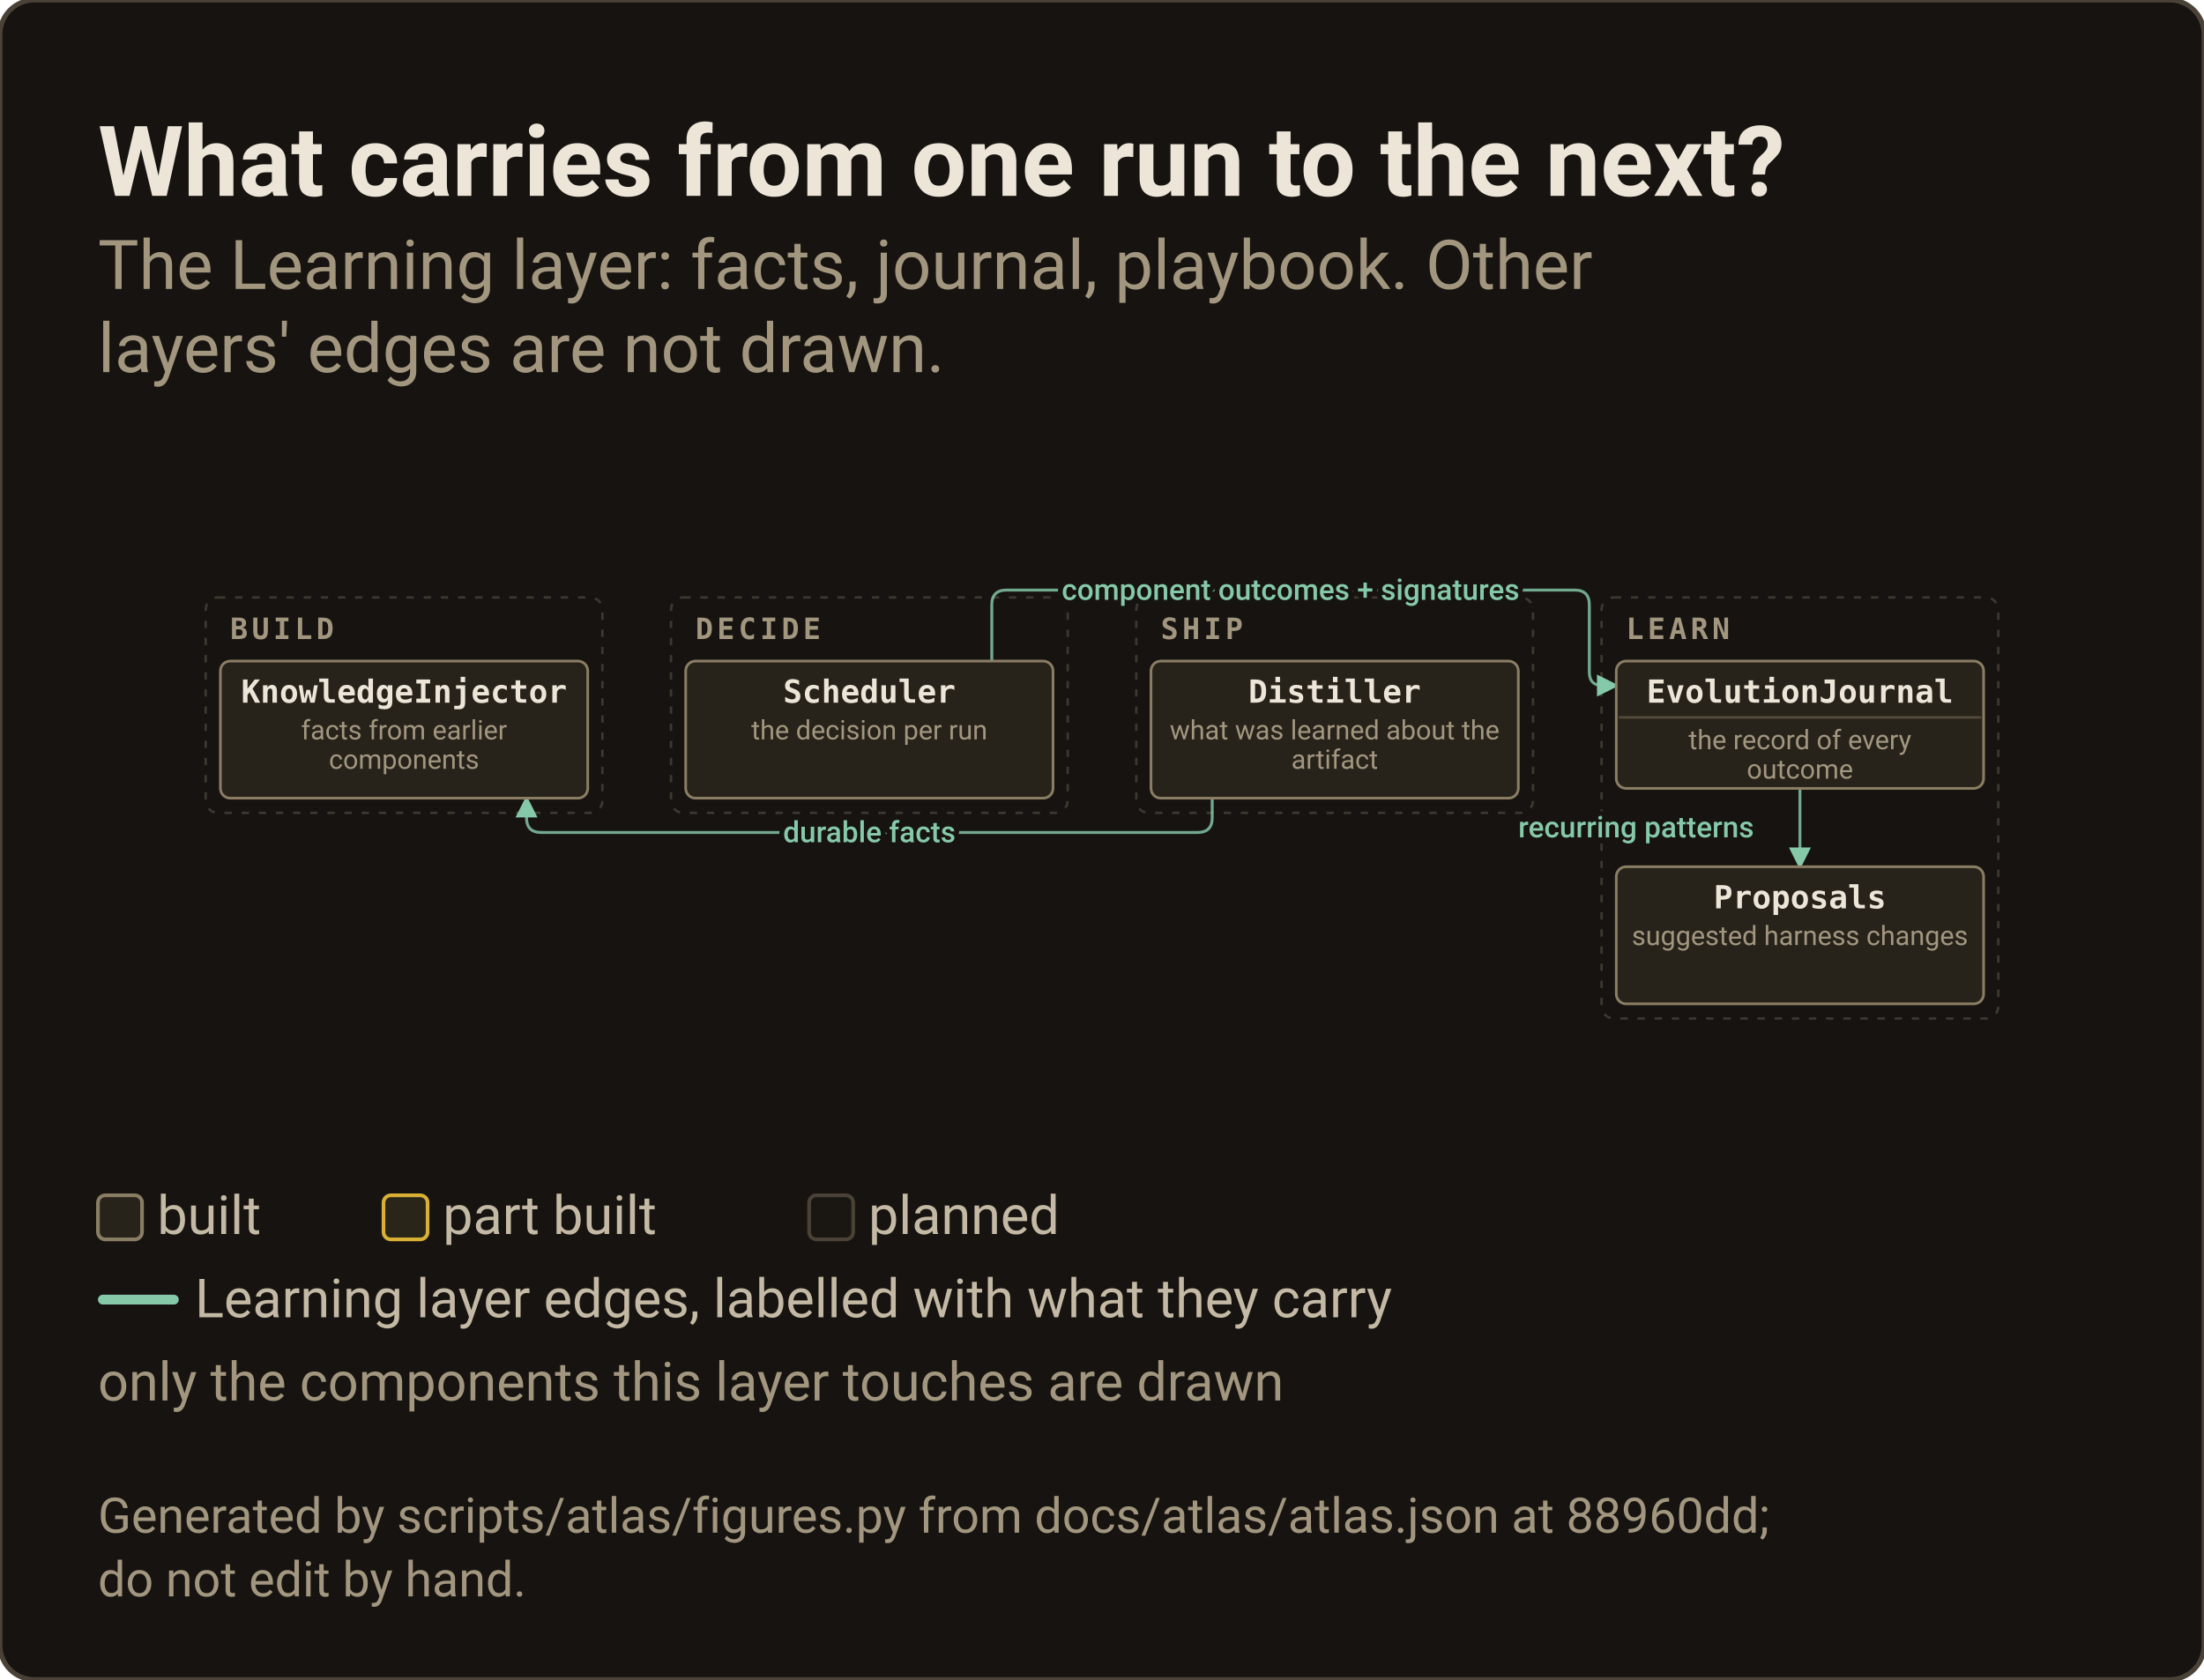
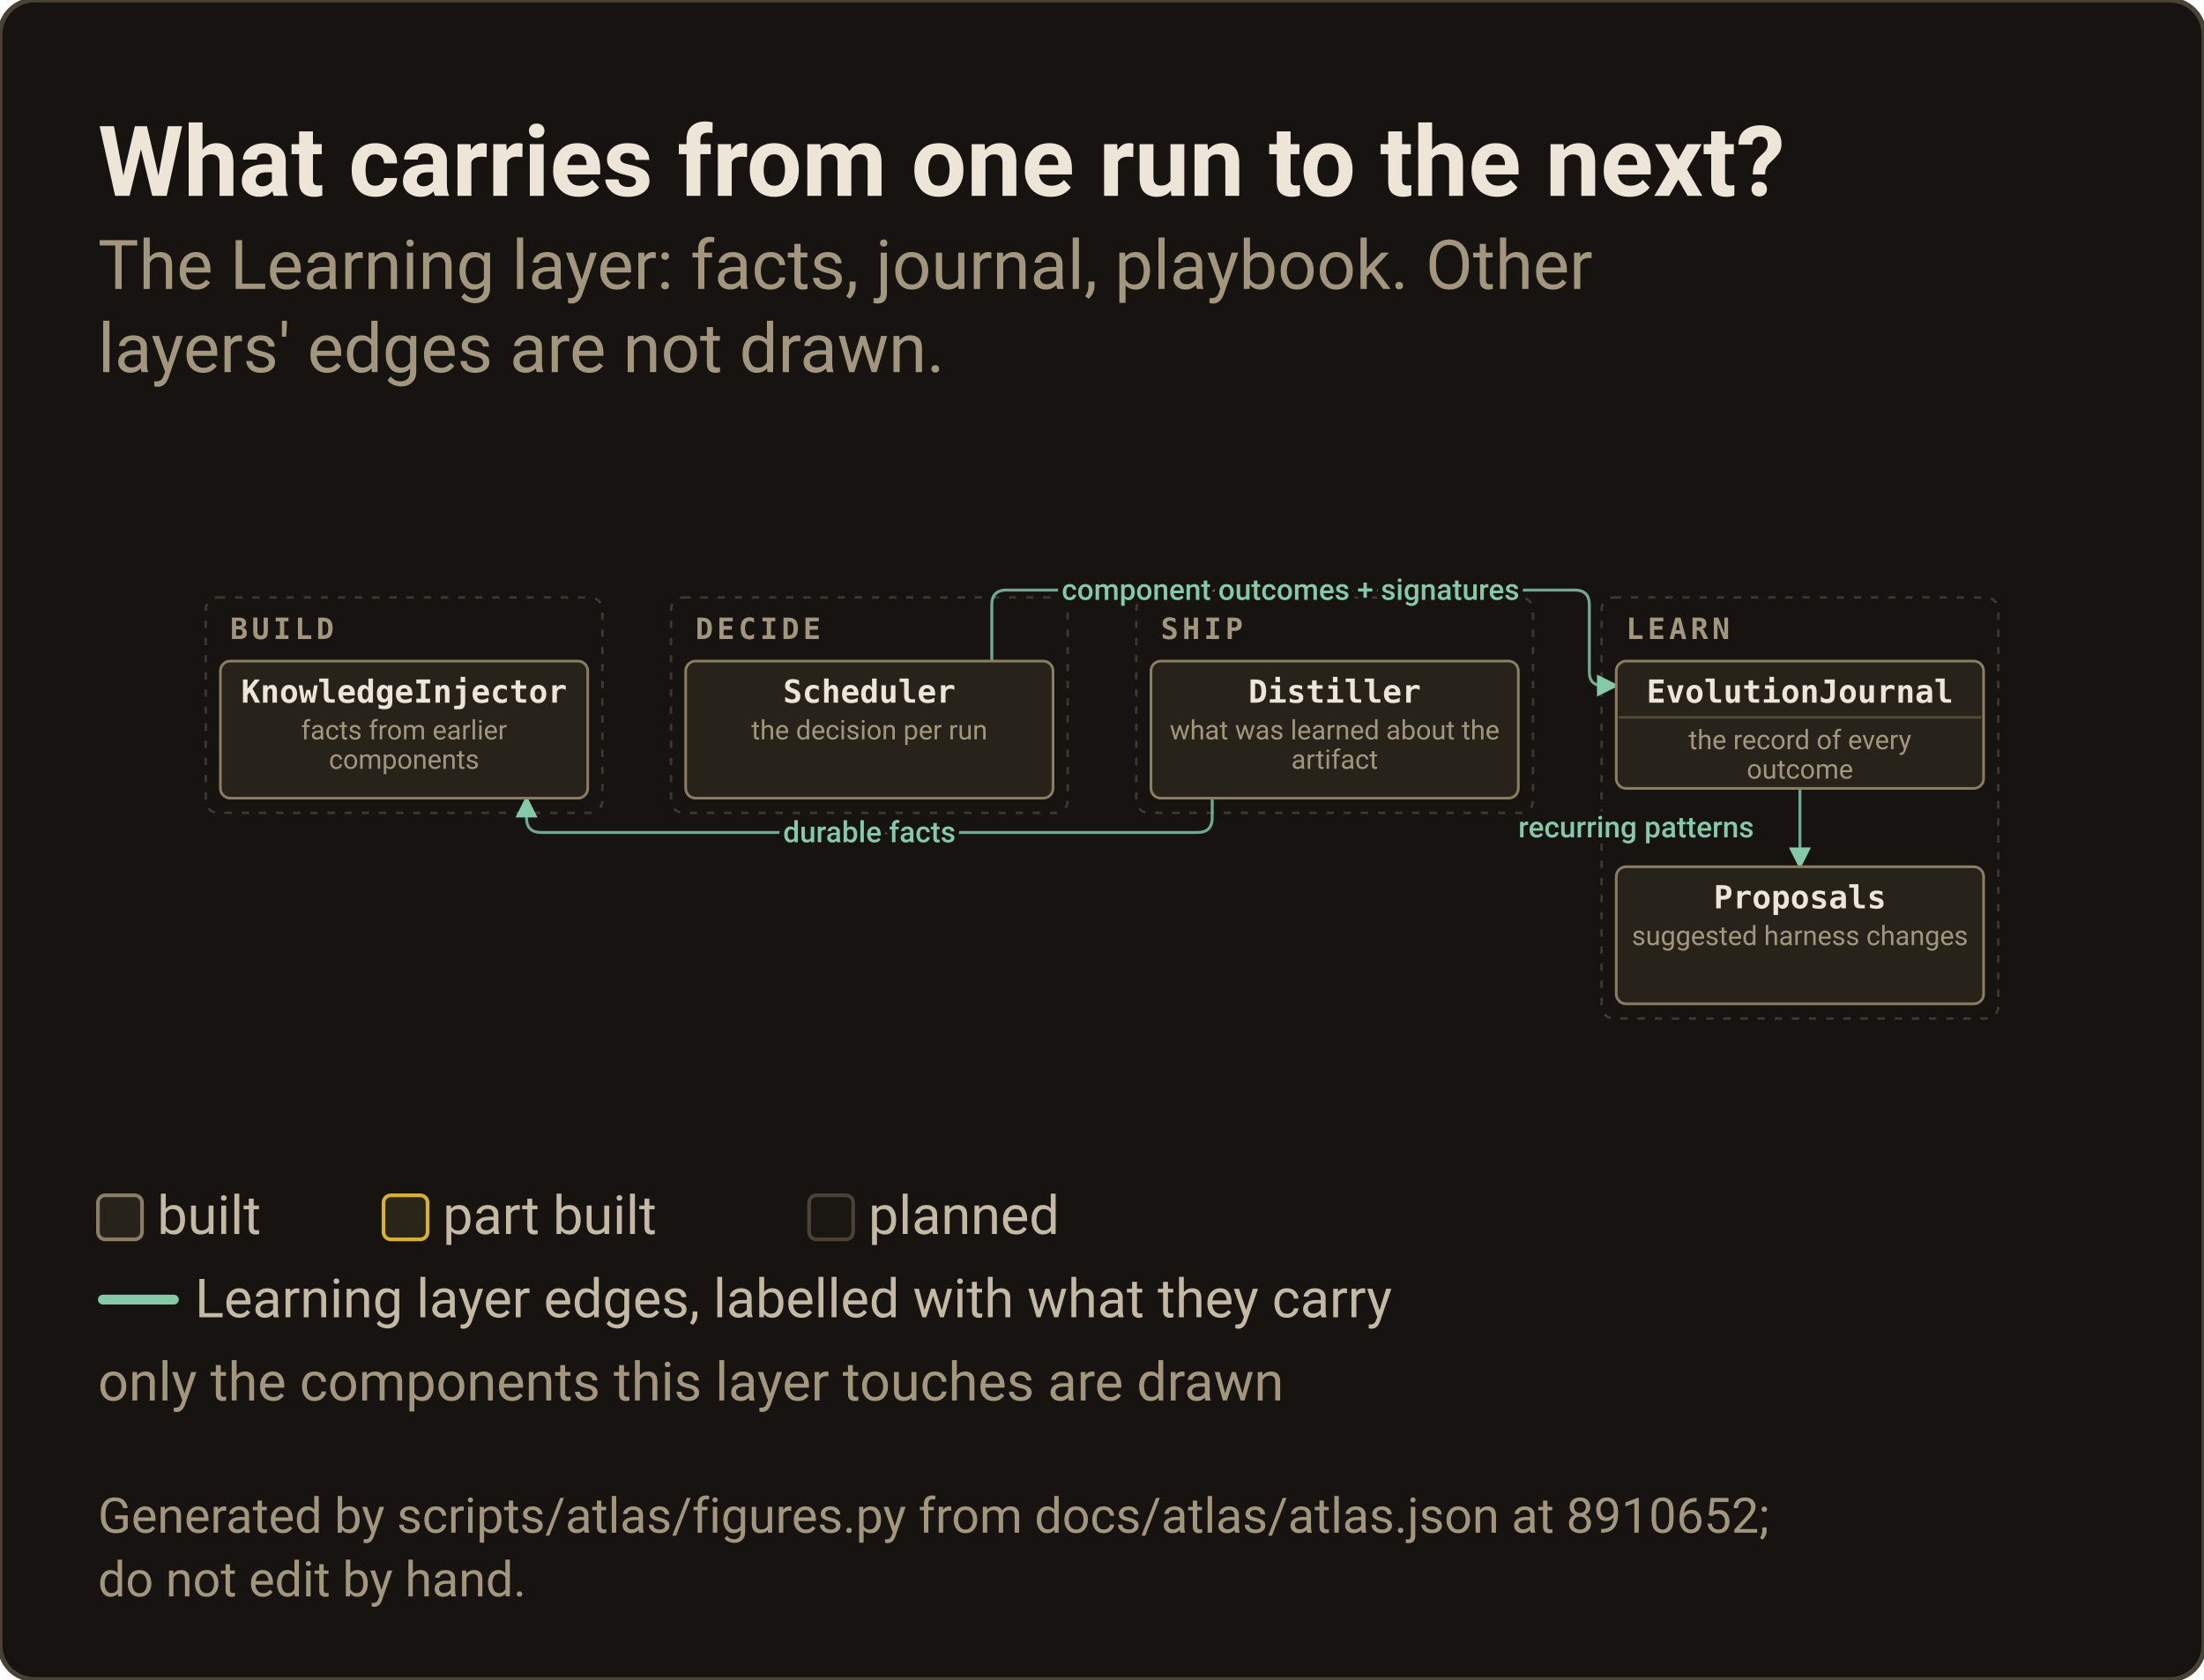
<svg xmlns="http://www.w3.org/2000/svg" width="900" height="686" viewBox="0 0 900 686" role="img" aria-label="Learning layer of the kstrl system map">
  <rect x="0" y="0" width="900" height="686" rx="14" fill="#161310" stroke="#4A4237" stroke-width="2" />
  <text x="40.0" y="80.0" class="c0">What carries from one run to the next?</text>
  <text x="40.0" y="118.0" class="c1">The Learning layer: facts, journal, playbook. Other</text>
  <text x="40.0" y="152.0" class="c1">layers' edges are not drawn.</text>
  <svg id="map" x="76.0" y="170.0" width="748" height="296" viewBox="0 0 748 296" overflow="visible">
    <defs>
      <marker id="map-m-work" viewBox="0 0 8 8" refX="7" refY="4" markerUnits="userSpaceOnUse" markerWidth="9" markerHeight="9" orient="auto-start-reverse">
        <path d="M0,0 L8,4 L0,8 z" fill="#D9CDB2" />
      </marker>
      <marker id="map-m-measure" viewBox="0 0 8 8" refX="7" refY="4" markerUnits="userSpaceOnUse" markerWidth="9" markerHeight="9" orient="auto-start-reverse">
        <path d="M0,0 L8,4 L0,8 z" fill="#82A7BA" />
      </marker>
      <marker id="map-m-feedback" viewBox="0 0 8 8" refX="7" refY="4" markerUnits="userSpaceOnUse" markerWidth="9" markerHeight="9" orient="auto-start-reverse">
        <path d="M0,0 L8,4 L0,8 z" fill="#E39A86" />
      </marker>
      <marker id="map-m-operator" viewBox="0 0 8 8" refX="7" refY="4" markerUnits="userSpaceOnUse" markerWidth="9" markerHeight="9" orient="auto-start-reverse">
        <path d="M0,0 L8,4 L0,8 z" fill="#DD9BBD" />
      </marker>
      <marker id="map-m-trust" viewBox="0 0 8 8" refX="7" refY="4" markerUnits="userSpaceOnUse" markerWidth="9" markerHeight="9" orient="auto-start-reverse">
        <path d="M0,0 L8,4 L0,8 z" fill="#B48EC9" />
      </marker>
      <marker id="map-m-learn" viewBox="0 0 8 8" refX="7" refY="4" markerUnits="userSpaceOnUse" markerWidth="9" markerHeight="9" orient="auto-start-reverse">
        <path d="M0,0 L8,4 L0,8 z" fill="#86C9A9" />
      </marker>
      <marker id="map-m-record" viewBox="0 0 8 8" refX="7" refY="4" markerUnits="userSpaceOnUse" markerWidth="9" markerHeight="9" orient="auto-start-reverse">
        <path d="M0,0 L8,4 L0,8 z" fill="#B7C27C" />
      </marker>
      <marker id="map-m-change" viewBox="0 0 8 8" refX="7" refY="4" markerUnits="userSpaceOnUse" markerWidth="9" markerHeight="9" orient="auto-start-reverse">
        <path d="M0,0 L8,4 L0,8 z" fill="#E26D5A" />
      </marker>
      <marker id="map-m-reach" viewBox="0 0 8 8" refX="7" refY="4" markerUnits="userSpaceOnUse" markerWidth="9" markerHeight="9" orient="auto-start-reverse">
        <path d="M0,0 L8,4 L0,8 z" fill="#E5A84F" />
      </marker>
    </defs>
    <style>#map .node.quiet{opacity:.42}#map .node.planned{opacity:.5}#map .node.planned.quiet{opacity:.3}#map .node.meas .node__box{stroke:#82A7BA;stroke-width:2.2}#map .node.acts .node__box{stroke:#E5A84F;stroke-width:2.4}#map .node__ring{display:none;fill:none;stroke:#82A7BA;stroke-width:1.6}#map .node.meas .node__ring{display:inline}#map .flow.planned{opacity:.35}#map .flowlbl.planned{opacity:.5}#map .flow.off,#map .flowlbl.off{display:none}#map .flow.hot{opacity:1;stroke-opacity:1;stroke-width:2.6}#map .flowlbl.hot{opacity:1}</style>
    <rect x="8.0" y="74.0" width="162.0" height="88.0" rx="5" fill="none" stroke="#A2967F" stroke-opacity=".28" stroke-width="1" stroke-dasharray="3 4" />
    <text x="18.0" y="91.0" class="t1">BUILD</text>
    <rect x="198.0" y="74.0" width="162.0" height="88.0" rx="5" fill="none" stroke="#A2967F" stroke-opacity=".28" stroke-width="1" stroke-dasharray="3 4" />
    <text x="208.0" y="91.0" class="t1">DECIDE</text>
    <rect x="388.0" y="74.0" width="162.0" height="88.0" rx="5" fill="none" stroke="#A2967F" stroke-opacity=".28" stroke-width="1" stroke-dasharray="3 4" />
    <text x="398.0" y="91.0" class="t1">SHIP</text>
    <rect x="578.0" y="74.0" width="162.0" height="172.0" rx="5" fill="none" stroke="#A2967F" stroke-opacity=".28" stroke-width="1" stroke-dasharray="3 4" />
    <text x="588.0" y="91.0" class="t1">LEARN</text>
    <g data-layer="flow">
      <path id="map-f38" class="flow learn" data-edge="38" data-from="Distiller" data-to="KnowledgeInjector" data-art="durable facts" data-kind="learn" data-layer="learn" d="M 419.0 156.0 L 419.0 164.0 Q 419.0 170.0 413.0 170.0 L 145.0 170.0 Q 139.0 170.0 139.0 164.0 L 139.0 156.0" fill="none" stroke="#86C9A9" stroke-opacity="0.82" stroke-width="1.2" stroke-linecap="round" marker-end="url(#map-m-learn)" />
      <path id="map-f55" class="flow learn" data-edge="55" data-from="Scheduler" data-to="EvolutionJournal" data-art="component outcomes + signatures" data-kind="learn" data-layer="learn" d="M 329.0 100.0 L 329.0 77.0 Q 329.0 71.0 335.0 71.0 L 567.0 71.0 Q 573.0 71.0 573.0 77.0 L 573.0 104.5 Q 573.0 110.0 578.5 110.0 L 584.0 110.0" fill="none" stroke="#86C9A9" stroke-opacity="0.82" stroke-width="1.2" stroke-linecap="round" marker-end="url(#map-m-learn)" />
      <path id="map-f56" class="flow learn" data-edge="56" data-from="EvolutionJournal" data-to="Proposals" data-art="recurring patterns" data-kind="learn" data-layer="learn" d="M 659.0 152.0 L 659.0 184.0" fill="none" stroke="#86C9A9" stroke-opacity="0.82" stroke-width="1.2" stroke-linecap="round" marker-end="url(#map-m-learn)" />
    </g>
    <g class="node built" data-id="KnowledgeInjector" data-kind="component" data-state="built" data-region="build" role="button" tabindex="0" aria-label="KnowledgeInjector, facts from earlier components, built">
      <rect class="node__box" x="14.0" y="100.0" width="150.0" height="56.0" rx="4.0" fill="#27221A" stroke="#8A7D63" stroke-width="1.1" />
      <rect class="node__ring" x="17.0" y="103.0" width="144.0" height="50.0" rx="3.0" />
      <text x="89.0" y="117.0" class="t2">KnowledgeInjector</text>
      <g data-layer="job">
        <text x="89.0" y="132.0" class="t3">facts from earlier</text>
        <text x="89.0" y="144.0" class="t3">components</text>
      </g>
    </g>
    <g class="node built" data-id="Scheduler" data-kind="component" data-state="built" data-region="decide" role="button" tabindex="0" aria-label="Scheduler, the decision per run, built">
      <rect class="node__box" x="204.0" y="100.0" width="150.0" height="56.0" rx="4.0" fill="#27221A" stroke="#8A7D63" stroke-width="1.1" />
      <rect class="node__ring" x="207.0" y="103.0" width="144.0" height="50.0" rx="3.0" />
      <text x="279.0" y="117.0" class="t2">Scheduler</text>
      <g data-layer="job">
        <text x="279.0" y="132.0" class="t3">the decision per run</text>
      </g>
    </g>
    <g class="node built" data-id="Distiller" data-kind="component" data-state="built" data-region="ship" role="button" tabindex="0" aria-label="Distiller, what was learned about the artifact, built">
      <rect class="node__box" x="394.0" y="100.0" width="150.0" height="56.0" rx="4.0" fill="#27221A" stroke="#8A7D63" stroke-width="1.1" />
      <rect class="node__ring" x="397.0" y="103.0" width="144.0" height="50.0" rx="3.0" />
      <text x="469.0" y="117.0" class="t2">Distiller</text>
      <g data-layer="job">
        <text x="469.0" y="132.0" class="t3">what was learned about the</text>
        <text x="469.0" y="144.0" class="t3">artifact</text>
      </g>
    </g>
    <g class="node built" data-id="EvolutionJournal" data-kind="store" data-state="built" data-region="learn" role="button" tabindex="0" aria-label="EvolutionJournal, the record of every outcome, built">
      <rect class="node__box" x="584.0" y="100.0" width="150.0" height="52.0" rx="4.0" fill="#27221A" stroke="#8A7D63" stroke-width="1.1" />
      <rect class="node__ring" x="587.0" y="103.0" width="144.0" height="46.0" rx="3.0" />
      <text x="659.0" y="117.0" class="t2">EvolutionJournal</text>
      <line x1="585.0" y1="123.0" x2="733.0" y2="123.0" stroke="#8A7D63" stroke-opacity=".45" stroke-width="1" />
      <g data-layer="job">
        <text x="659.0" y="136.0" class="t3">the record of every</text>
        <text x="659.0" y="148.0" class="t3">outcome</text>
      </g>
    </g>
    <g class="node built" data-id="Proposals" data-kind="component" data-state="built" data-region="learn" role="button" tabindex="0" aria-label="Proposals, suggested harness changes, built">
      <rect class="node__box" x="584.0" y="184.0" width="150.0" height="56.0" rx="4.0" fill="#27221A" stroke="#8A7D63" stroke-width="1.1" />
      <rect class="node__ring" x="587.0" y="187.0" width="144.0" height="50.0" rx="3.0" />
      <text x="659.0" y="201.0" class="t2">Proposals</text>
      <g data-layer="job">
        <text x="659.0" y="216.0" class="t3">suggested harness changes</text>
      </g>
    </g>
    <g data-layer="flow">
      <g class="flowlbl learn" data-edge="38" data-from="Distiller" data-to="KnowledgeInjector" data-layer="learn">
        <text x="279.0" y="174.0" class="t0">durable facts</text>
      </g>
      <g class="flowlbl learn" data-edge="55" data-from="Scheduler" data-to="EvolutionJournal" data-layer="learn">
        <text x="451.0" y="75.0" class="t0">component outcomes + signatures</text>
      </g>
      <g class="flowlbl learn" data-edge="56" data-from="EvolutionJournal" data-to="Proposals" data-layer="learn">
        <text x="592.1" y="172.0" class="t0">recurring patterns</text>
      </g>
    </g>
    <style>#map .t0{font-family:ui-sans-serif,system-ui,-apple-system,"SF Pro Text","Segoe UI",Roboto,"Helvetica Neue",Arial,sans-serif;font-size:12.0px;font-weight:500;fill:#86C9A9;text-anchor:middle;paint-order:stroke;stroke:#161310;stroke-width:4;stroke-linejoin:round}#map .t1{font-family:ui-monospace,"SF Mono",SFMono-Regular,"JetBrains Mono",Menlo,Consolas,monospace;font-size:12.0px;font-weight:600;fill:#A2967F;text-anchor:start;letter-spacing:.13em}#map .t2{font-family:ui-monospace,"SF Mono",SFMono-Regular,"JetBrains Mono",Menlo,Consolas,monospace;font-size:13.0px;font-weight:600;fill:#ECE5D8;text-anchor:middle}#map .t3{font-family:ui-sans-serif,system-ui,-apple-system,"SF Pro Text","Segoe UI",Roboto,"Helvetica Neue",Arial,sans-serif;font-size:11.0px;font-weight:400;fill:#A2967F;text-anchor:middle}</style>
  </svg>
  <rect x="40.0" y="488.2" width="18" height="18" rx="3" fill="#27221A" stroke="#8A7D63" stroke-width="1.5" />
  <text x="64.2" y="504.0" class="c2">built</text>
  <rect x="156.6" y="488.2" width="18" height="18" rx="3" fill="#2A2519" stroke="#D9B036" stroke-width="1.5" />
  <text x="180.8" y="504.0" class="c2">part built</text>
  <rect x="330.4" y="488.2" width="18" height="18" rx="3" fill="#1A1713" stroke="#4A4237" stroke-width="1.5" />
  <text x="354.6" y="504.0" class="c2">planned</text>
  <rect x="40.0" y="528.8" width="33" height="4" rx="2" fill="#86C9A9" />
  <text x="79.6" y="538.0" class="c2">Learning layer edges, labelled with what they carry</text>
  <text x="40.0" y="572.0" class="c3">only the components this layer touches are drawn</text>
-   <text x="40.0" y="626.0" class="c4">Generated by scripts/atlas/figures.py from docs/atlas/atlas.json at 88960dd;</text>
+   <text x="40.0" y="626.0" class="c4">Generated by scripts/atlas/figures.py from docs/atlas/atlas.json at 8910652;</text>
  <text x="40.0" y="652.0" class="c4">do not edit by hand.</text>
  <style>.c0{font-family:ui-sans-serif,system-ui,-apple-system,"SF Pro Text","Segoe UI",Roboto,"Helvetica Neue",Arial,sans-serif;font-size:40.0px;font-weight:600;fill:#ECE5D8;text-anchor:start}.c1{font-family:ui-sans-serif,system-ui,-apple-system,"SF Pro Text","Segoe UI",Roboto,"Helvetica Neue",Arial,sans-serif;font-size:28.0px;font-weight:400;fill:#A2967F;text-anchor:start}.c2{font-family:ui-sans-serif,system-ui,-apple-system,"SF Pro Text","Segoe UI",Roboto,"Helvetica Neue",Arial,sans-serif;font-size:22.0px;font-weight:400;fill:#C4B9A4;text-anchor:start}.c3{font-family:ui-sans-serif,system-ui,-apple-system,"SF Pro Text","Segoe UI",Roboto,"Helvetica Neue",Arial,sans-serif;font-size:22.0px;font-weight:400;fill:#A2967F;text-anchor:start}.c4{font-family:ui-sans-serif,system-ui,-apple-system,"SF Pro Text","Segoe UI",Roboto,"Helvetica Neue",Arial,sans-serif;font-size:20.0px;font-weight:400;fill:#A2967F;text-anchor:start}</style>
</svg>
